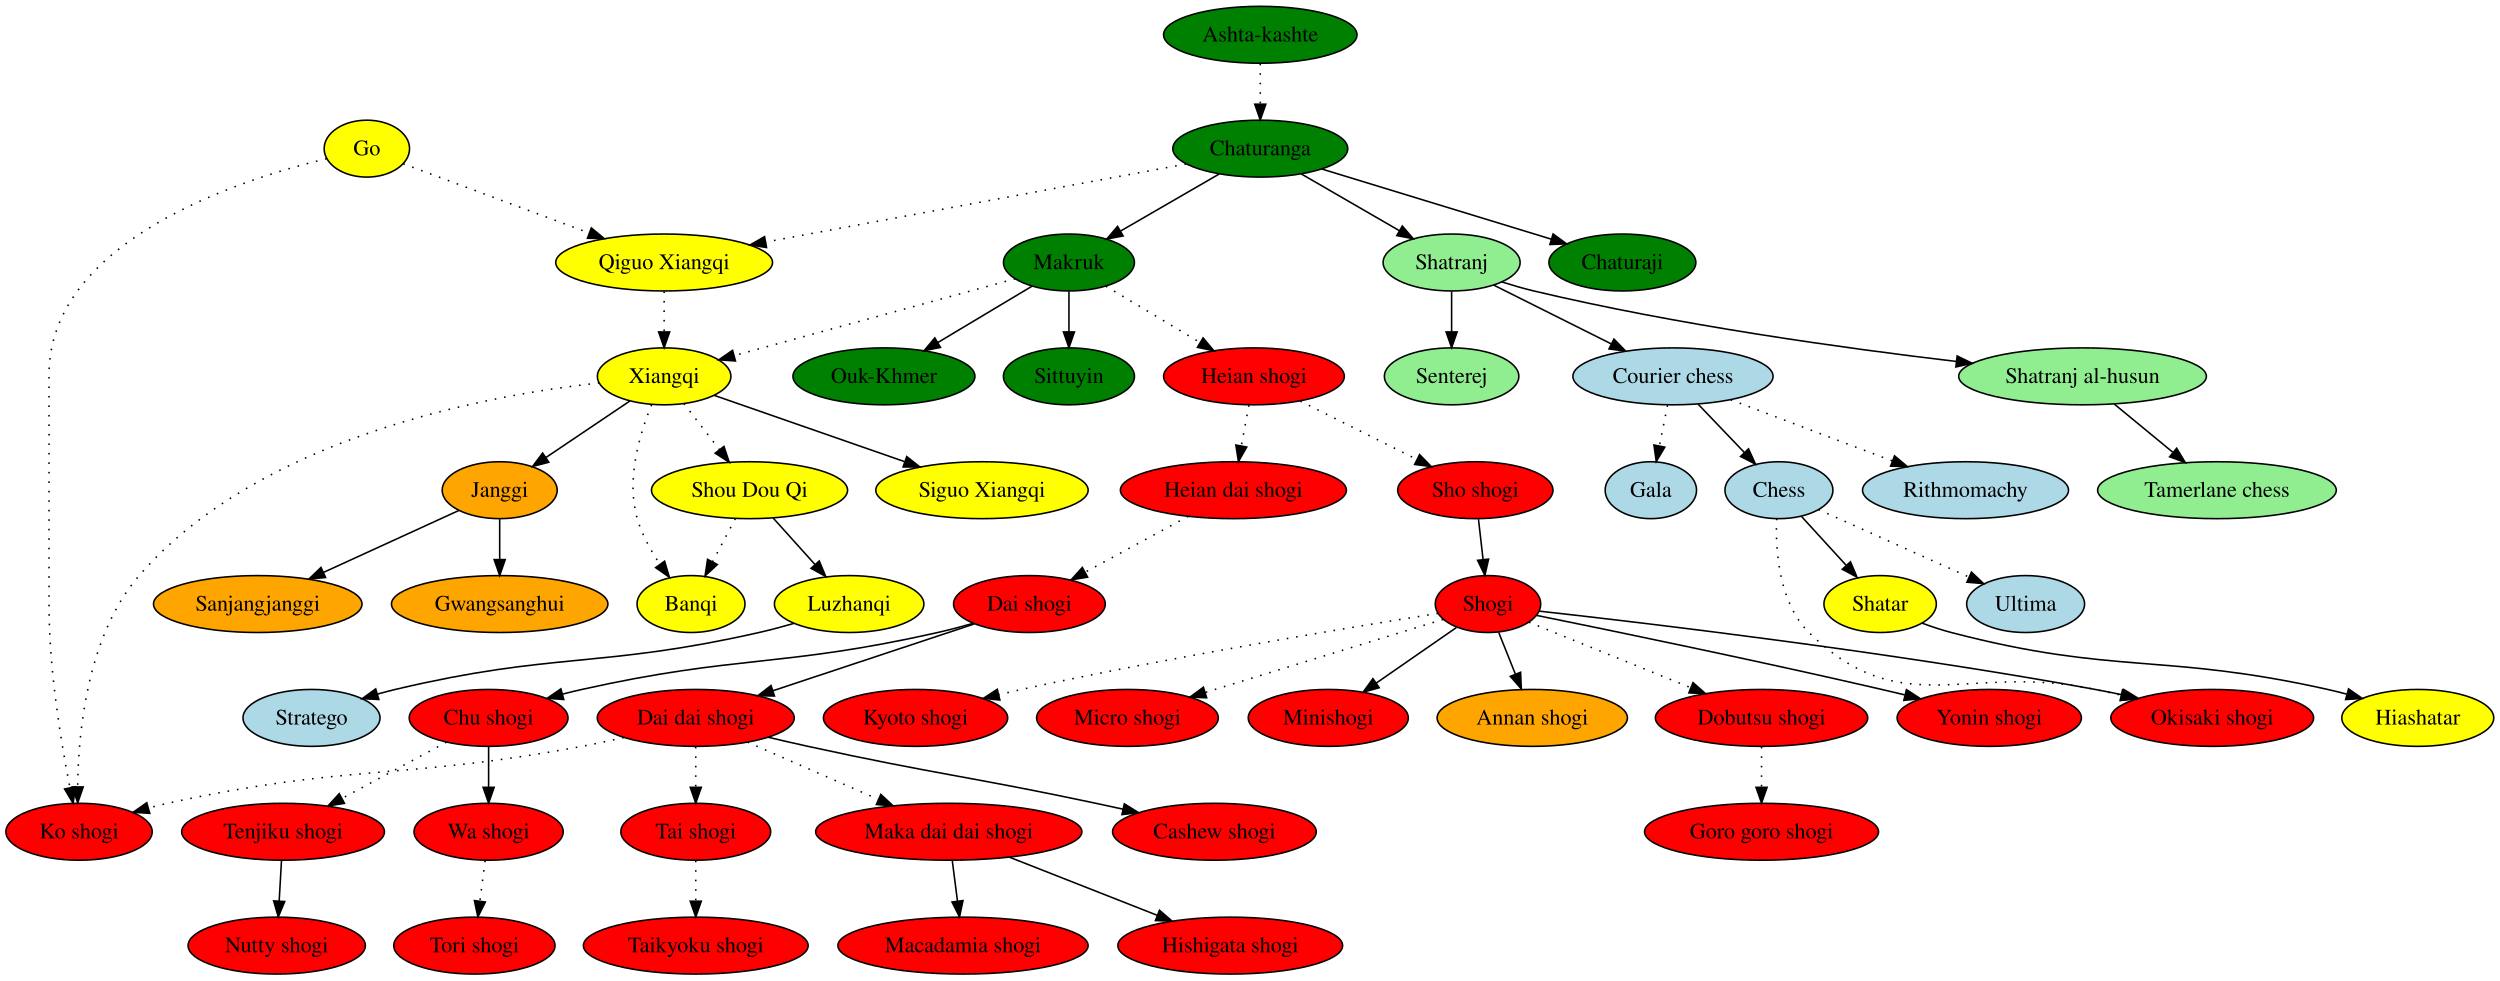
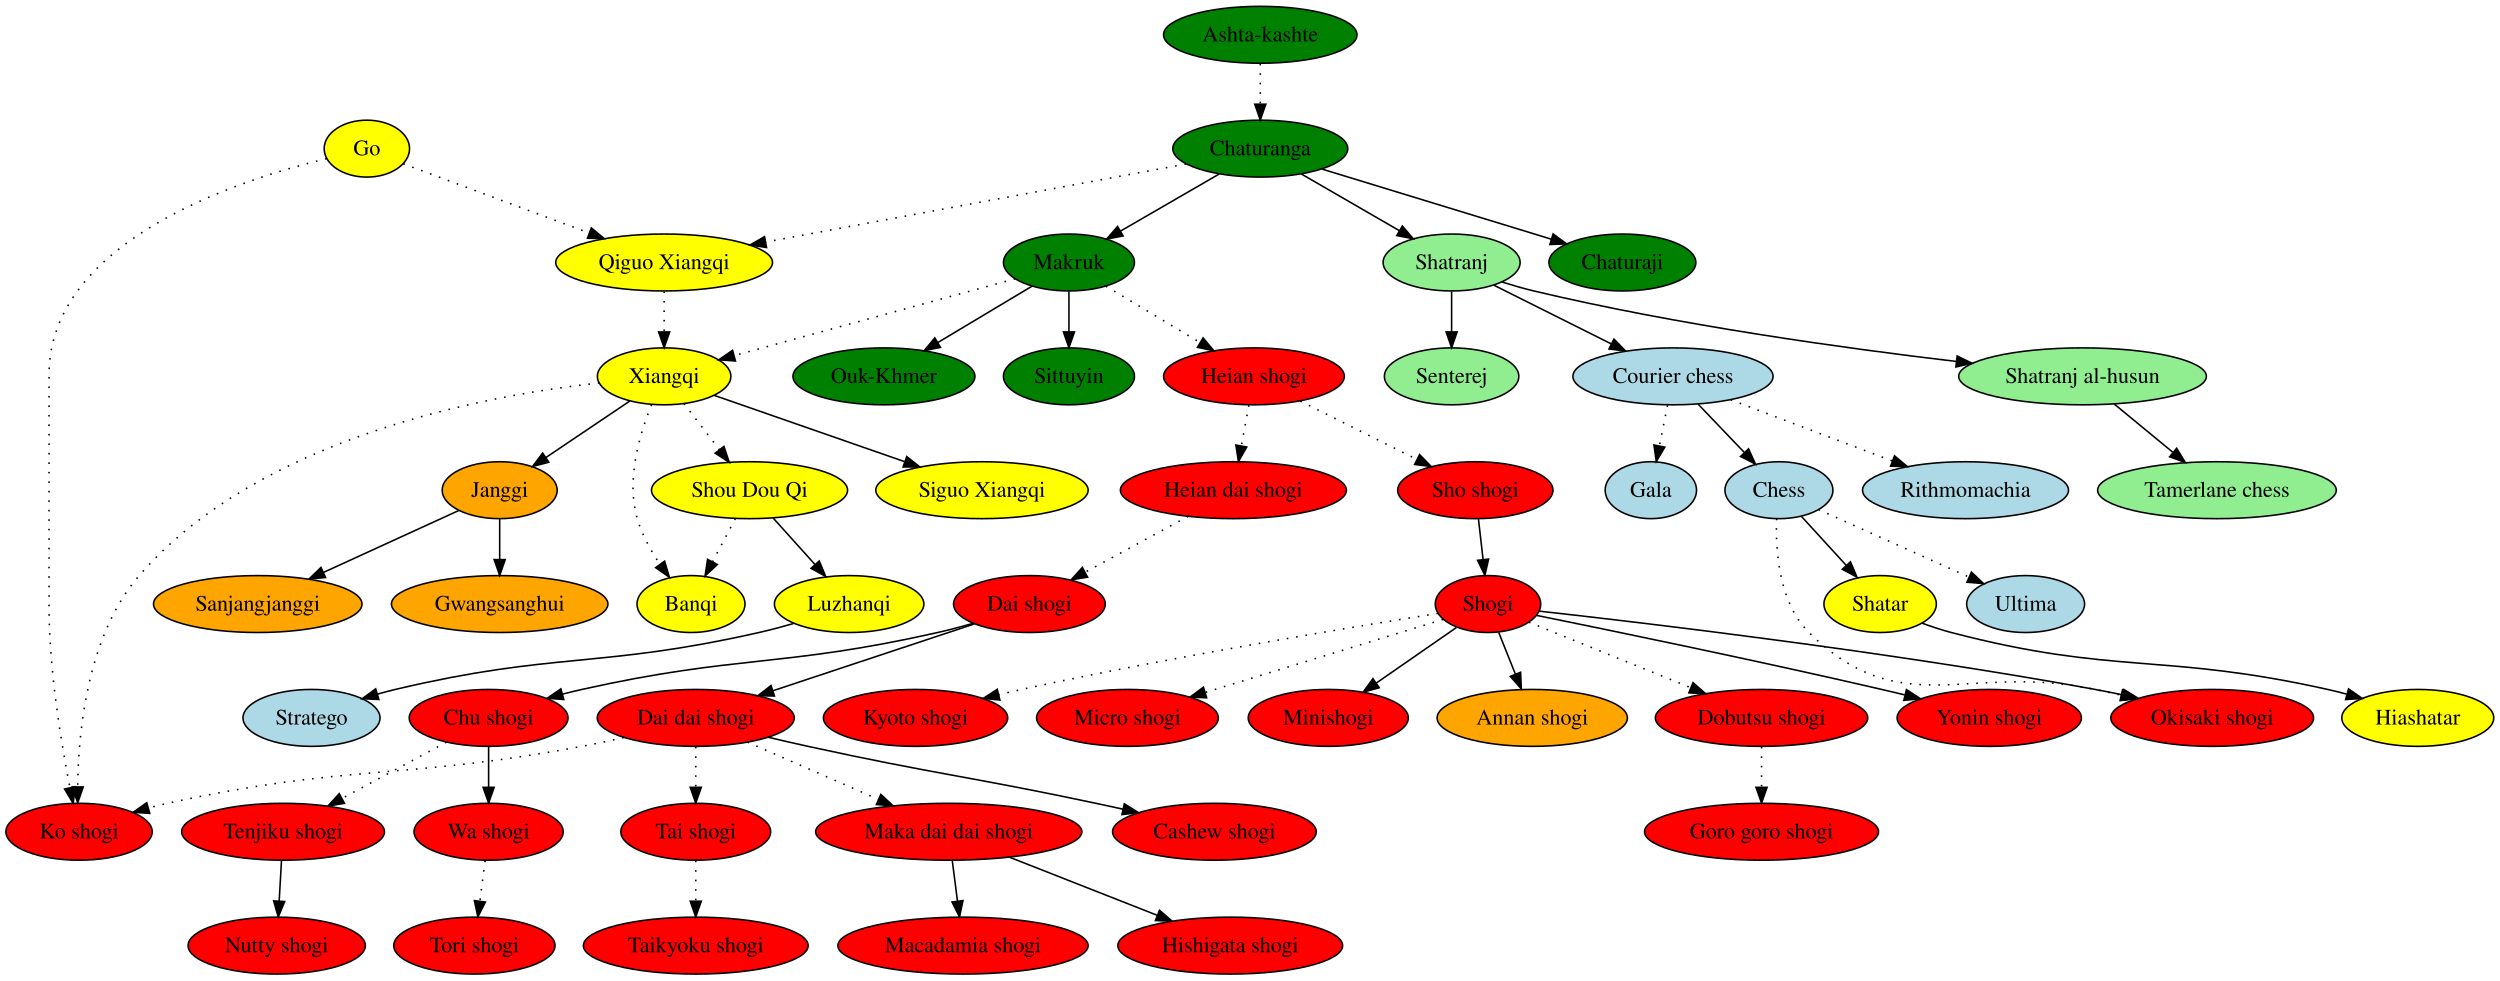
<svg xmlns="http://www.w3.org/2000/svg" xmlns:xlink="http://www.w3.org/1999/xlink" viewBox="0 0 1581 620" width="1581pt" height="620pt">
  <g class="graph" id="graph1" transform="scale(1) rotate(0) translate(4 616)">
    <polygon fill="white" stroke="white" points="-4,5 -4,-616 1578,-616 1578,5 -4,5" />
    <g class="node" id="node1">
      <ellipse fill="green" stroke="black" cx="793" cy="-594" rx="61.17" ry="18" />
      <text font-family="Times,serif" font-size="14" text-anchor="middle" x="793" y="-589.8">Ashta-kashte</text>
    </g>
    <g class="node" id="node2">
      <a xlink:href="chaturanga.htm">
        <ellipse fill="green" stroke="black" cx="793" cy="-522" rx="55.324" ry="18" />
        <text font-family="Times,serif" font-size="14" text-anchor="middle" x="793" y="-517.8">Chaturanga</text>
      </a>
    </g>
    <g class="edge" id="edge2">
      <path fill="none" stroke="black" stroke-dasharray="1,5" d="M 793 -575.697 C 793 -567.983 793 -558.712 793 -550.112" />
      <polygon fill="black" stroke="black" points="796.5,-550.104 793,-540.104 789.5,-550.104 796.5,-550.104" />
    </g>
    <g class="node" id="node3">
      <a xlink:href="makruk.htm">
        <ellipse fill="green" stroke="black" cx="672" cy="-450" rx="41.411" ry="18" />
        <text font-family="Times,serif" font-size="14" text-anchor="middle" x="672" y="-445.8">Makruk</text>
      </a>
    </g>
    <g class="edge" id="edge14">
      <path fill="none" stroke="black" d="M 767.042 -505.983 C 748.819 -495.44 724.306 -481.26 704.74 -469.94" />
      <polygon fill="black" stroke="black" points="706.269,-466.782 695.861,-464.804 702.764,-472.841 706.269,-466.782" />
    </g>
    <g class="node" id="node6">
      <ellipse fill="green" stroke="black" cx="1022" cy="-450" rx="46.46" ry="18" />
      <text font-family="Times,serif" font-size="14" text-anchor="middle" x="1022" y="-445.8">Chaturaji</text>
    </g>
    <g class="edge" id="edge4">
      <path fill="none" stroke="black" d="M 831.847 -509.125 C 872.013 -496.848 934.661 -477.697 976.968 -464.765" />
      <polygon fill="black" stroke="black" points="978.188,-468.052 986.728,-461.782 976.142,-461.358 978.188,-468.052" />
    </g>
    <g class="node" id="node7">
      <a xlink:href="shatranj.htm">
        <ellipse fill="lightgreen" stroke="black" cx="914" cy="-450" rx="43.327" ry="18" />
        <text font-family="Times,serif" font-size="14" text-anchor="middle" x="914" y="-445.8">Shatranj</text>
      </a>
    </g>
    <g class="edge" id="edge6">
      <path fill="none" stroke="black" d="M 818.958 -505.983 C 837.062 -495.51 861.372 -481.446 880.873 -470.164" />
      <polygon fill="black" stroke="black" points="882.83,-473.076 889.733,-465.039 879.325,-467.017 882.83,-473.076" />
    </g>
    <g class="node" id="node12">
      <a xlink:href="../xiangqi/qiquo-xiangqi.htm">
        <ellipse fill="yellow" stroke="black" cx="416" cy="-450" rx="68.552" ry="18" />
        <text font-family="Times,serif" font-size="14" text-anchor="middle" x="416" y="-445.8">Qiguo Xiangqi</text>
      </a>
    </g>
    <g class="edge" id="edge22">
      <path fill="none" stroke="black" stroke-dasharray="1,5" d="M 746.015 -512.276 C 678.954 -499.824 555.579 -476.917 480.155 -462.912" />
      <polygon fill="black" stroke="black" points="480.766,-459.466 470.296,-461.081 479.489,-466.348 480.766,-459.466" />
    </g>
    <g class="node" id="node4">
      <ellipse fill="green" stroke="black" cx="555" cy="-378" rx="57.539" ry="18" />
      <text font-family="Times,serif" font-size="14" text-anchor="middle" x="555" y="-373.8">Ouk-Khmer</text>
    </g>
    <g class="edge" id="edge16">
      <path fill="none" stroke="black" d="M 648.605 -435.003 C 631.564 -424.808 608.217 -410.839 589.104 -399.404" />
      <polygon fill="black" stroke="black" points="590.761,-396.317 580.383,-394.186 587.167,-402.324 590.761,-396.317" />
    </g>
    <g class="node" id="node5">
      <a xlink:href="sittuyin.htm">
        <ellipse fill="green" stroke="black" cx="672" cy="-378" rx="41.437" ry="18" />
        <text font-family="Times,serif" font-size="14" text-anchor="middle" x="672" y="-373.8">Sittuyin</text>
      </a>
    </g>
    <g class="edge" id="edge18">
      <path fill="none" stroke="black" d="M 672 -431.697 C 672 -423.983 672 -414.712 672 -406.112" />
      <polygon fill="black" stroke="black" points="675.5,-406.104 672,-396.104 668.5,-406.104 675.5,-406.104" />
    </g>
    <g class="node" id="node13">
      <a xlink:href="../xiangqi/xiangqi.htm">
        <ellipse fill="yellow" stroke="black" cx="416" cy="-378" rx="42.221" ry="18" />
        <text font-family="Times,serif" font-size="14" text-anchor="middle" x="416" y="-373.8">Xiangqi</text>
      </a>
    </g>
    <g class="edge" id="edge26">
      <path fill="none" stroke="black" stroke-dasharray="1,5" d="M 638.005 -439.705 C 592.229 -427.188 510.705 -404.896 460.21 -391.089" />
      <polygon fill="black" stroke="black" points="461.114,-387.707 450.545,-388.446 459.268,-394.46 461.114,-387.707" />
    </g>
    <g class="node" id="node21">
      <ellipse fill="red" stroke="black" cx="789" cy="-378" rx="57.149" ry="18" />
      <text font-family="Times,serif" font-size="14" text-anchor="middle" x="789" y="-373.8">Heian shogi</text>
    </g>
    <g class="edge" id="edge48">
      <path fill="none" stroke="black" stroke-dasharray="1,5" d="M 695.395 -435.003 C 712.436 -424.808 735.783 -410.839 754.896 -399.404" />
      <polygon fill="black" stroke="black" points="756.833,-402.324 763.617,-394.186 753.239,-396.317 756.833,-402.324" />
    </g>
    <g class="node" id="node8">
      <ellipse fill="lightgreen" stroke="black" cx="1313" cy="-378" rx="78.33" ry="18" />
      <text font-family="Times,serif" font-size="14" text-anchor="middle" x="1313" y="-373.8">Shatranj al-husun</text>
    </g>
    <g class="edge" id="edge8">
      <path fill="none" stroke="black" d="M 945.664 -437.733 C 952.324 -435.622 959.347 -433.584 966 -432 C 1056.41 -410.472 1162.24 -395.785 1233.04 -387.428" />
      <polygon fill="black" stroke="black" points="1233.7,-390.875 1243.22,-386.241 1232.89,-383.922 1233.7,-390.875" />
    </g>
    <g class="node" id="node10">
      <ellipse fill="lightgreen" stroke="black" cx="914" cy="-378" rx="42.513" ry="18" />
      <text font-family="Times,serif" font-size="14" text-anchor="middle" x="914" y="-373.8">Senterej</text>
    </g>
    <g class="edge" id="edge12">
      <path fill="none" stroke="black" d="M 914 -431.697 C 914 -423.983 914 -414.712 914 -406.112" />
      <polygon fill="black" stroke="black" points="917.5,-406.104 914,-396.104 910.5,-406.104 917.5,-406.104" />
    </g>
    <g class="node" id="node48">
      <a xlink:href="courier-chess-variant.htm">
        <ellipse fill="lightblue" stroke="black" cx="1054" cy="-378" rx="63.293" ry="18" />
        <text font-family="Times,serif" font-size="14" text-anchor="middle" x="1054" y="-373.8">Courier chess</text>
      </a>
    </g>
    <g class="edge" id="edge104">
      <path fill="none" stroke="black" d="M 940.662 -435.669 C 961.674 -425.163 991.274 -410.363 1014.96 -398.522" />
      <polygon fill="black" stroke="black" points="1016.66,-401.583 1024.04,-393.981 1013.53,-395.322 1016.66,-401.583" />
    </g>
    <g class="node" id="node9">
      <ellipse fill="lightgreen" stroke="black" cx="1398" cy="-306" rx="75.473" ry="18" />
      <text font-family="Times,serif" font-size="14" text-anchor="middle" x="1398" y="-301.8">Tamerlane chess</text>
    </g>
    <g class="edge" id="edge10">
      <path fill="none" stroke="black" d="M 1333.14 -360.411 C 1344.15 -351.345 1357.96 -339.974 1370 -330.057" />
      <polygon fill="black" stroke="black" points="1372.51,-332.529 1378,-323.47 1368.06,-327.125 1372.51,-332.529" />
    </g>
    <g class="node" id="node11">
      <ellipse fill="yellow" stroke="black" cx="228" cy="-522" rx="27" ry="18" />
      <text font-family="Times,serif" font-size="14" text-anchor="middle" x="228" y="-517.8">Go</text>
    </g>
    <g class="edge" id="edge20">
      <path fill="none" stroke="black" stroke-dasharray="1,5" d="M 251.052 -512.417 C 280.125 -501.592 330.843 -482.707 368.387 -468.728" />
      <polygon fill="black" stroke="black" points="369.961,-471.877 378.111,-465.108 367.518,-465.317 369.961,-471.877" />
    </g>
    <g class="node" id="node29">
      <a xlink:href="../shogi/ko-shogi-board.htm">
        <ellipse fill="red" stroke="black" cx="46" cy="-90" rx="46.263" ry="18" />
        <text font-family="Times,serif" font-size="14" text-anchor="middle" x="46" y="-85.8">Ko shogi</text>
      </a>
    </g>
    <g class="edge" id="edge90">
      <path fill="none" stroke="black" stroke-dasharray="1,5" d="M 202.543 -515.661 C 148.457 -502.668 27 -464.024 27 -379 C 27 -379 27 -379 27 -233 C 27 -192.64 34.634 -146.392 40.224 -117.936" />
      <polygon fill="black" stroke="black" points="43.692,-118.447 42.246,-107.951 36.831,-117.057 43.692,-118.447" />
    </g>
    <g class="edge" id="edge24">
      <path fill="none" stroke="black" stroke-dasharray="1,5" d="M 416 -431.697 C 416 -423.983 416 -414.712 416 -406.112" />
      <polygon fill="black" stroke="black" points="419.5,-406.104 416,-396.104 412.5,-406.104 419.5,-406.104" />
    </g>
    <g class="node" id="node14">
      <ellipse fill="yellow" stroke="black" cx="617" cy="-306" rx="67.148" ry="18" />
      <text font-family="Times,serif" font-size="14" text-anchor="middle" x="617" y="-301.8">Siguo Xiangqi</text>
    </g>
    <g class="edge" id="edge28">
      <path fill="none" stroke="black" d="M 447.849 -365.908 C 480.163 -354.655 530.615 -337.084 568.018 -324.058" />
      <polygon fill="black" stroke="black" points="569.418,-327.277 577.71,-320.683 567.115,-320.667 569.418,-327.277" />
    </g>
    <g class="node" id="node15">
      <a xlink:href="../breakthrough/jungle-board.htm">
        <ellipse fill="yellow" stroke="black" cx="470" cy="-306" rx="62.003" ry="18" />
        <text font-family="Times,serif" font-size="14" text-anchor="middle" x="470" y="-301.8">Shou Dou Qi</text>
      </a>
    </g>
    <g class="edge" id="edge30">
      <path fill="none" stroke="black" stroke-dasharray="1,5" d="M 428.524 -360.765 C 435.175 -352.143 443.49 -341.365 450.925 -331.727" />
      <polygon fill="black" stroke="black" points="453.832,-333.689 457.169,-323.633 448.289,-329.413 453.832,-333.689" />
    </g>
    <g class="node" id="node17">
      <ellipse fill="yellow" stroke="black" cx="433" cy="-234" rx="34.156" ry="18" />
      <text font-family="Times,serif" font-size="14" text-anchor="middle" x="433" y="-229.8">Banqi</text>
    </g>
    <g class="edge" id="edge32">
      <path fill="none" stroke="black" stroke-dasharray="1,5" d="M 408.043 -360.039 C 400.651 -341.959 391.786 -312.605 399 -288 C 401.967 -277.878 407.528 -267.858 413.305 -259.3" />
      <polygon fill="black" stroke="black" points="416.301,-261.128 419.304,-250.968 410.621,-257.038 416.301,-261.128" />
    </g>
    <g class="node" id="node18">
      <a xlink:href="../xiangqi/janggi-1.htm">
        <ellipse fill="orange" stroke="black" cx="312" cy="-306" rx="36.373" ry="18" />
        <text font-family="Times,serif" font-size="14" text-anchor="middle" x="312" y="-301.8">Janggi</text>
      </a>
    </g>
    <g class="edge" id="edge40">
      <path fill="none" stroke="black" d="M 394.451 -362.496 C 379.049 -352.129 358.144 -338.058 341.237 -326.679" />
      <polygon fill="black" stroke="black" points="343.062,-323.688 332.812,-321.008 339.153,-329.495 343.062,-323.688" />
    </g>
    <g class="edge" id="edge88">
      <path fill="none" stroke="black" stroke-dasharray="1,5" d="M 375.062 -373.844 C 304.472 -366.116 160.116 -339.865 84 -252 C 51.28 -214.23 45.484 -153.425 45.128 -118.348" />
      <polygon fill="black" stroke="black" points="48.627,-118.356 45.168,-108.342 41.628,-118.327 48.627,-118.356" />
    </g>
    <g class="node" id="node16">
      <ellipse fill="yellow" stroke="black" cx="533" cy="-234" rx="47.26" ry="18" />
      <text font-family="Times,serif" font-size="14" text-anchor="middle" x="533" y="-229.8">Luzhanqi</text>
    </g>
    <g class="edge" id="edge36">
      <path fill="none" stroke="black" d="M 484.93 -288.411 C 492.854 -279.606 502.735 -268.628 511.473 -258.919" />
      <polygon fill="black" stroke="black" points="514.089,-261.244 518.177,-251.47 508.886,-256.562 514.089,-261.244" />
    </g>
    <g class="edge" id="edge34">
      <path fill="none" stroke="black" stroke-dasharray="1,5" d="M 461.043 -288.055 C 456.726 -279.887 451.453 -269.912 446.65 -260.824" />
      <polygon fill="black" stroke="black" points="449.642,-258.994 441.874,-251.789 443.453,-262.266 449.642,-258.994" />
    </g>
    <g class="node" id="node47">
      <ellipse fill="lightblue" stroke="black" cx="193" cy="-162" rx="43.327" ry="18" />
      <text font-family="Times,serif" font-size="14" text-anchor="middle" x="193" y="-157.8">Stratego</text>
    </g>
    <g class="edge" id="edge38">
      <path fill="none" stroke="black" d="M 497.925 -221.733 C 490.72 -219.647 483.151 -217.618 476 -216 C 375.085 -193.163 346.675 -203.873 246 -180 C 242.354 -179.135 238.596 -178.143 234.844 -177.08" />
      <polygon fill="black" stroke="black" points="235.59,-173.65 225.007,-174.146 233.589,-180.358 235.59,-173.65" />
    </g>
    <g class="node" id="node19">
      <a xlink:href="../xiangqi/gwangsanghui.htm">
        <ellipse fill="orange" stroke="black" cx="312" cy="-234" rx="68.444" ry="18" />
        <text font-family="Times,serif" font-size="14" text-anchor="middle" x="312" y="-229.8">Gwangsanghui</text>
      </a>
    </g>
    <g class="edge" id="edge42">
      <path fill="none" stroke="black" d="M 312 -287.697 C 312 -279.983 312 -270.712 312 -262.112" />
      <polygon fill="black" stroke="black" points="315.5,-262.104 312,-252.104 308.5,-262.104 315.5,-262.104" />
    </g>
    <g class="node" id="node20">
      <ellipse fill="orange" stroke="black" cx="159" cy="-234" rx="65.931" ry="18" />
      <text font-family="Times,serif" font-size="14" text-anchor="middle" x="159" y="-229.8">Sanjangjanggi</text>
    </g>
    <g class="edge" id="edge44">
      <path fill="none" stroke="black" d="M 286.391 -293.284 C 263.029 -282.595 228.079 -266.605 200.693 -254.075" />
      <polygon fill="black" stroke="black" points="201.903,-250.78 191.353,-249.802 198.99,-257.145 201.903,-250.78" />
    </g>
    <g class="node" id="node22">
      <ellipse fill="red" stroke="black" cx="776" cy="-306" rx="71.468" ry="18" />
      <text font-family="Times,serif" font-size="14" text-anchor="middle" x="776" y="-301.8">Heian dai shogi</text>
    </g>
    <g class="edge" id="edge50">
      <path fill="none" stroke="black" stroke-dasharray="1,5" d="M 785.787 -359.697 C 784.354 -351.983 782.632 -342.712 781.035 -334.112" />
      <polygon fill="black" stroke="black" points="784.444,-333.297 779.177,-324.104 777.561,-334.575 784.444,-333.297" />
    </g>
    <g class="node" id="node23">
      <ellipse fill="red" stroke="black" cx="929" cy="-306" rx="49.102" ry="18" />
      <text font-family="Times,serif" font-size="14" text-anchor="middle" x="929" y="-301.8">Sho shogi</text>
    </g>
    <g class="edge" id="edge52">
      <path fill="none" stroke="black" stroke-dasharray="1,5" d="M 818.349 -362.326 C 839.772 -351.614 868.969 -337.015 891.992 -325.504" />
      <polygon fill="black" stroke="black" points="893.742,-328.542 901.121,-320.94 890.611,-322.281 893.742,-328.542" />
    </g>
    <g class="node" id="node24">
      <ellipse fill="red" stroke="black" cx="647" cy="-234" rx="47.977" ry="18" />
      <text font-family="Times,serif" font-size="14" text-anchor="middle" x="647" y="-229.8">Dai shogi</text>
    </g>
    <g class="edge" id="edge54">
      <path fill="none" stroke="black" stroke-dasharray="1,5" d="M 747.371 -289.465 C 728.189 -279.056 702.8 -265.279 682.358 -254.186" />
      <polygon fill="black" stroke="black" points="683.812,-250.993 673.353,-249.3 680.473,-257.146 683.812,-250.993" />
    </g>
    <g class="node" id="node38">
      <a xlink:href="../shogi/shogi.htm">
        <ellipse fill="red" stroke="black" cx="937" cy="-234" rx="33.36" ry="18" />
        <text font-family="Times,serif" font-size="14" text-anchor="middle" x="937" y="-229.8">Shogi</text>
      </a>
    </g>
    <g class="edge" id="edge46">
      <path fill="none" stroke="black" d="M 930.978 -287.697 C 931.859 -279.983 932.919 -270.712 933.901 -262.112" />
      <polygon fill="black" stroke="black" points="937.387,-262.437 935.045,-252.104 930.432,-261.642 937.387,-262.437" />
    </g>
    <g class="node" id="node25">
      <ellipse fill="red" stroke="black" cx="305" cy="-162" rx="50.209" ry="18" />
      <text font-family="Times,serif" font-size="14" text-anchor="middle" x="305" y="-157.8">Chu shogi</text>
    </g>
    <g class="edge" id="edge56">
      <path fill="none" stroke="black" d="M 611.295 -221.766 C 603.965 -219.677 596.267 -217.64 589 -216 C 490.211 -193.713 462.84 -202.061 364 -180 C 359.962 -179.099 355.792 -178.08 351.624 -177" />
      <polygon fill="black" stroke="black" points="352.527,-173.619 341.961,-174.396 350.705,-180.378 352.527,-173.619" />
    </g>
    <g class="node" id="node28">
      <ellipse fill="red" stroke="black" cx="436" cy="-162" rx="62.295" ry="18" />
      <text font-family="Times,serif" font-size="14" text-anchor="middle" x="436" y="-157.8">Dai dai shogi</text>
    </g>
    <g class="edge" id="edge58">
      <path fill="none" stroke="black" d="M 612.158 -221.441 C 577.412 -209.914 523.742 -192.109 484.771 -179.18" />
      <polygon fill="black" stroke="black" points="485.794,-175.832 475.201,-176.005 483.59,-182.476 485.794,-175.832" />
    </g>
    <g class="node" id="node26">
      <ellipse fill="red" stroke="black" cx="305" cy="-90" rx="47.169" ry="18" />
      <text font-family="Times,serif" font-size="14" text-anchor="middle" x="305" y="-85.8">Wa shogi</text>
    </g>
    <g class="edge" id="edge76">
      <path fill="none" stroke="black" d="M 305 -143.697 C 305 -135.983 305 -126.712 305 -118.112" />
      <polygon fill="black" stroke="black" points="308.5,-118.104 305,-108.104 301.5,-118.104 308.5,-118.104" />
    </g>
    <g class="node" id="node36">
      <a xlink:href="../shogi/tenjiku-shogi.htm">
        <ellipse fill="red" stroke="black" cx="175" cy="-90" rx="64.122" ry="18" />
        <text font-family="Times,serif" font-size="14" text-anchor="middle" x="175" y="-85.8">Tenjiku shogi</text>
      </a>
    </g>
    <g class="edge" id="edge60">
      <path fill="none" stroke="black" stroke-dasharray="1,5" d="M 278.379 -146.666 C 259.355 -136.422 233.497 -122.498 212.402 -111.139" />
      <polygon fill="black" stroke="black" points="213.851,-107.945 203.387,-106.285 210.533,-114.108 213.851,-107.945" />
    </g>
    <g class="node" id="node27">
      <ellipse fill="red" stroke="black" cx="296" cy="-18" rx="51.003" ry="18" />
      <text font-family="Times,serif" font-size="14" text-anchor="middle" x="296" y="-13.8">Tori shogi</text>
    </g>
    <g class="edge" id="edge78">
      <path fill="none" stroke="black" stroke-dasharray="1,5" d="M 302.775 -71.697 C 301.783 -63.983 300.592 -54.712 299.486 -46.112" />
      <polygon fill="black" stroke="black" points="302.946,-45.576 298.199,-36.104 296.003,-46.469 302.946,-45.576" />
    </g>
    <g class="edge" id="edge86">
      <path fill="none" stroke="black" stroke-dasharray="1,5" d="M 390.433 -149.549 C 381.691 -147.549 372.586 -145.6 364 -144 C 248.45 -122.471 216.816 -133.15 102 -108 C 98.092 -107.144 94.061 -106.149 90.038 -105.078" />
      <polygon fill="black" stroke="black" points="90.701,-101.629 80.128,-102.296 88.81,-108.369 90.701,-101.629" />
    </g>
    <g class="node" id="node30">
      <ellipse fill="red" stroke="black" cx="764" cy="-90" rx="64.417" ry="18" />
      <text font-family="Times,serif" font-size="14" text-anchor="middle" x="764" y="-85.8">Cashew shogi</text>
    </g>
    <g class="edge" id="edge68">
      <path fill="none" stroke="black" d="M 481.771 -149.759 C 490.15 -147.781 498.827 -145.786 507 -144 C 587.555 -126.396 608.34 -125.115 689 -108 C 694.606 -106.811 700.44 -105.542 706.269 -104.254" />
      <polygon fill="black" stroke="black" points="707.031,-107.67 716.031,-102.08 705.509,-100.838 707.031,-107.67" />
    </g>
    <g class="node" id="node31">
      <ellipse fill="red" stroke="black" cx="436" cy="-90" rx="47.368" ry="18" />
      <text font-family="Times,serif" font-size="14" text-anchor="middle" x="436" y="-85.8">Tai shogi</text>
    </g>
    <g class="edge" id="edge72">
      <path fill="none" stroke="black" stroke-dasharray="1,5" d="M 436 -143.697 C 436 -135.983 436 -126.712 436 -118.112" />
      <polygon fill="black" stroke="black" points="439.5,-118.104 436,-108.104 432.5,-118.104 439.5,-118.104" />
    </g>
    <g class="node" id="node33">
      <ellipse fill="red" stroke="black" cx="596" cy="-90" rx="84.183" ry="18" />
      <text font-family="Times,serif" font-size="14" text-anchor="middle" x="596" y="-85.8">Maka dai dai shogi</text>
    </g>
    <g class="edge" id="edge62">
      <path fill="none" stroke="black" stroke-dasharray="1,5" d="M 468.764 -146.666 C 492.622 -136.228 525.212 -121.97 551.436 -110.497" />
      <polygon fill="black" stroke="black" points="553.023,-113.623 560.781,-106.408 550.217,-107.21 553.023,-113.623" />
    </g>
    <g class="node" id="node32">
      <ellipse fill="red" stroke="black" cx="436" cy="-18" rx="71.082" ry="18" />
      <text font-family="Times,serif" font-size="14" text-anchor="middle" x="436" y="-13.8">Taikyoku shogi</text>
    </g>
    <g class="edge" id="edge74">
      <path fill="none" stroke="black" stroke-dasharray="1,5" d="M 436 -71.697 C 436 -63.983 436 -54.712 436 -46.112" />
      <polygon fill="black" stroke="black" points="439.5,-46.104 436,-36.104 432.5,-46.104 439.5,-46.104" />
    </g>
    <g class="node" id="node34">
      <ellipse fill="red" stroke="black" cx="774" cy="-18" rx="71.076" ry="18" />
      <text font-family="Times,serif" font-size="14" text-anchor="middle" x="774" y="-13.8">Hishigata shogi</text>
    </g>
    <g class="edge" id="edge64">
      <path fill="none" stroke="black" d="M 634.623 -73.811 C 661.999 -63.045 698.856 -48.551 727.792 -37.172" />
      <polygon fill="black" stroke="black" points="729.252,-40.359 737.277,-33.442 726.69,-33.844 729.252,-40.359" />
    </g>
    <g class="node" id="node35">
      <ellipse fill="red" stroke="black" cx="605" cy="-18" rx="79.126" ry="18" />
      <text font-family="Times,serif" font-size="14" text-anchor="middle" x="605" y="-13.8">Macadamia shogi</text>
    </g>
    <g class="edge" id="edge70">
      <path fill="none" stroke="black" d="M 598.225 -71.697 C 599.217 -63.983 600.408 -54.712 601.514 -46.112" />
      <polygon fill="black" stroke="black" points="604.997,-46.469 602.801,-36.104 598.054,-45.576 604.997,-46.469" />
    </g>
    <g class="node" id="node37">
      <ellipse fill="red" stroke="black" cx="171" cy="-18" rx="56.057" ry="18" />
      <text font-family="Times,serif" font-size="14" text-anchor="middle" x="171" y="-13.8">Nutty shogi</text>
    </g>
    <g class="edge" id="edge66">
      <path fill="none" stroke="black" d="M 174.011 -71.697 C 173.57 -63.983 173.041 -54.712 172.549 -46.112" />
      <polygon fill="black" stroke="black" points="176.042,-45.888 171.977,-36.104 169.054,-46.288 176.042,-45.888" />
    </g>
    <g class="node" id="node39">
      <a xlink:href="../shogi/yonin-shogi.htm">
        <ellipse fill="red" stroke="black" cx="1254" cy="-162" rx="58.274" ry="18" />
        <text font-family="Times,serif" font-size="14" text-anchor="middle" x="1254" y="-157.8">Yonin shogi</text>
      </a>
    </g>
    <g class="edge" id="edge84">
      <path fill="none" stroke="black" d="M 967.744 -226.82 C 1014.84 -217.27 1107.63 -198.131 1186 -180 C 1190.72 -178.909 1195.61 -177.746 1200.51 -176.561" />
      <polygon fill="black" stroke="black" points="1201.64,-179.887 1210.52,-174.111 1199.98,-173.088 1201.64,-179.887" />
    </g>
    <g class="node" id="node40">
      <a xlink:href="../shogi/kyoto-shogi.htm">
        <ellipse fill="red" stroke="black" cx="575" cy="-162" rx="58.274" ry="18" />
        <text font-family="Times,serif" font-size="14" text-anchor="middle" x="575" y="-157.8">Kyoto shogi</text>
      </a>
    </g>
    <g class="edge" id="edge92">
      <path fill="none" stroke="black" stroke-dasharray="1,5" d="M 905.421 -228.079 C 851.282 -219.475 737.359 -200.637 642 -180 C 637.334 -178.99 632.5 -177.884 627.664 -176.735" />
      <polygon fill="black" stroke="black" points="628.328,-173.295 617.784,-174.335 626.676,-180.097 628.328,-173.295" />
    </g>
    <g class="node" id="node41">
      <a xlink:href="../shogi/micro-shogi.htm">
        <ellipse fill="red" stroke="black" cx="709" cy="-162" rx="57.46" ry="18" />
        <text font-family="Times,serif" font-size="14" text-anchor="middle" x="709" y="-157.8">Micro shogi</text>
      </a>
    </g>
    <g class="edge" id="edge94">
      <path fill="none" stroke="black" stroke-dasharray="1,5" d="M 908.585 -224.276 C 870.994 -212.735 804.147 -192.212 758.25 -178.121" />
      <polygon fill="black" stroke="black" points="759.092,-174.718 748.505,-175.129 757.037,-181.41 759.092,-174.718" />
    </g>
    <g class="node" id="node42">
      <a xlink:href="../shogi/mini-shogi.htm">
        <ellipse fill="red" stroke="black" cx="836" cy="-162" rx="50.611" ry="18" />
        <text font-family="Times,serif" font-size="14" text-anchor="middle" x="836" y="-157.8">Minishogi</text>
      </a>
    </g>
    <g class="edge" id="edge96">
      <path fill="none" stroke="black" d="M 917.046 -219.17 C 902.555 -209.127 882.689 -195.359 866.253 -183.967" />
      <polygon fill="black" stroke="black" points="868.229,-181.079 858.017,-178.259 864.242,-186.832 868.229,-181.079" />
    </g>
    <g class="node" id="node43">
      <a xlink:href="../shogi/annan-shogi.htm">
        <ellipse fill="orange" stroke="black" cx="965" cy="-162" rx="60.178" ry="18" />
        <text font-family="Times,serif" font-size="14" text-anchor="middle" x="965" y="-157.8">Annan shogi</text>
      </a>
    </g>
    <g class="edge" id="edge98">
      <path fill="none" stroke="black" d="M 943.778 -216.055 C 946.93 -208.176 950.753 -198.617 954.282 -189.794" />
      <polygon fill="black" stroke="black" points="957.626,-190.86 958.09,-180.275 951.126,-188.26 957.626,-190.86" />
    </g>
    <g class="node" id="node44">
      <a xlink:href="../breakthrough/doubutsu-shogi.htm">
        <ellipse fill="red" stroke="black" cx="1110" cy="-162" rx="67.15" ry="18" />
        <text font-family="Times,serif" font-size="14" text-anchor="middle" x="1110" y="-157.8">Dobutsu shogi</text>
      </a>
    </g>
    <g class="edge" id="edge80">
      <path fill="none" stroke="black" stroke-dasharray="1,5" d="M 962.9 -222.52 C 989.924 -211.586 1032.81 -194.234 1065.32 -181.081" />
      <polygon fill="black" stroke="black" points="1066.66,-184.314 1074.61,-177.318 1064.03,-177.825 1066.66,-184.314" />
    </g>
    <g class="node" id="node46">
      <ellipse fill="red" stroke="black" cx="1395" cy="-162" rx="64.12" ry="18" />
      <text font-family="Times,serif" font-size="14" text-anchor="middle" x="1395" y="-157.8">Okisaki shogi</text>
    </g>
    <g class="edge" id="edge100">
      <path fill="none" stroke="black" d="M 969.266 -229.526 C 1035.49 -222.18 1191.43 -203.777 1321 -180 C 1326.65 -178.964 1332.52 -177.788 1338.37 -176.55" />
      <polygon fill="black" stroke="black" points="1339.13,-179.966 1348.15,-174.421 1337.64,-173.126 1339.13,-179.966" />
    </g>
    <g class="node" id="node45">
      <a xlink:href="../shogi/gorogoro-shogi.htm">
        <ellipse fill="red" stroke="black" cx="1110" cy="-90" rx="74" ry="18" />
        <text font-family="Times,serif" font-size="14" text-anchor="middle" x="1110" y="-85.8">Goro goro shogi</text>
      </a>
    </g>
    <g class="edge" id="edge82">
      <path fill="none" stroke="black" stroke-dasharray="1,5" d="M 1110 -143.697 C 1110 -135.983 1110 -126.712 1110 -118.112" />
      <polygon fill="black" stroke="black" points="1113.5,-118.104 1110,-108.104 1106.5,-118.104 1113.5,-118.104" />
    </g>
    <g class="node" id="node49">
-       <ellipse fill="lightblue" stroke="black" cx="1239" cy="-306" rx="65.136" ry="18" />
-       <text font-family="Times,serif" font-size="14" text-anchor="middle" x="1239" y="-301.8">Rithmomachy</text>
+       <a xlink:href="../elimination/rithmomachia.htm">
+         <ellipse fill="lightblue" stroke="black" cx="1239" cy="-306" rx="65.136" ry="18" />
+         <text font-family="Times,serif" font-size="14" text-anchor="middle" x="1239" y="-301.8">Rithmomachia</text>
+       </a>
    </g>
    <g class="edge" id="edge110">
      <path fill="none" stroke="black" stroke-dasharray="1,5" d="M 1090.55 -363.17 C 1119.85 -352.085 1161.14 -336.461 1192.74 -324.504" />
      <polygon fill="black" stroke="black" points="1194.1,-327.733 1202.21,-320.921 1191.62,-321.186 1194.1,-327.733" />
    </g>
    <g class="node" id="node50">
      <a xlink:href="../control/gala.htm">
        <ellipse fill="lightblue" stroke="black" cx="1040" cy="-306" rx="28.9" ry="18" />
        <text font-family="Times,serif" font-size="14" text-anchor="middle" x="1040" y="-301.8">Gala</text>
      </a>
    </g>
    <g class="edge" id="edge106">
      <path fill="none" stroke="black" stroke-dasharray="1,5" d="M 1050.54 -359.697 C 1049 -351.983 1047.14 -342.712 1045.42 -334.112" />
      <polygon fill="black" stroke="black" points="1048.81,-333.224 1043.42,-324.104 1041.95,-334.597 1048.81,-333.224" />
    </g>
    <g class="node" id="node51">
      <a xlink:href="chess.htm">
        <ellipse fill="lightblue" stroke="black" cx="1121" cy="-306" rx="34.155" ry="18" />
        <text font-family="Times,serif" font-size="14" text-anchor="middle" x="1121" y="-301.8">Chess</text>
      </a>
    </g>
    <g class="edge" id="edge108">
      <path fill="none" stroke="black" d="M 1069.88 -360.411 C 1078.64 -351.261 1089.64 -339.765 1099.19 -329.784" />
      <polygon fill="black" stroke="black" points="1101.77,-332.155 1106.15,-322.511 1096.71,-327.315 1101.77,-332.155" />
    </g>
    <g class="edge" id="edge102">
      <path fill="none" stroke="black" stroke-dasharray="1,5" d="M 1119.52 -288.001 C 1118.77 -267.918 1120.88 -234.859 1140 -216 C 1198.4 -158.41 1240.8 -197.184 1321 -180 C 1326.32 -178.861 1331.84 -177.647 1337.37 -176.413" />
      <polygon fill="black" stroke="black" points="1338.29,-179.793 1347.28,-174.181 1336.75,-172.964 1338.29,-179.793" />
    </g>
    <g class="node" id="node52">
      <ellipse fill="yellow" stroke="black" cx="1185" cy="-234" rx="35.557" ry="18" />
      <text font-family="Times,serif" font-size="14" text-anchor="middle" x="1185" y="-229.8">Shatar</text>
    </g>
    <g class="edge" id="edge112">
      <path fill="none" stroke="black" d="M 1135.2 -289.465 C 1143.54 -280.349 1154.23 -268.651 1163.57 -258.434" />
      <polygon fill="black" stroke="black" points="1166.23,-260.719 1170.39,-250.977 1161.06,-255.996 1166.23,-260.719" />
    </g>
    <g class="node" id="node54">
      <a xlink:href="../custodian/ultima.htm">
        <ellipse fill="lightblue" stroke="black" cx="1277" cy="-234" rx="37.289" ry="18" />
        <text font-family="Times,serif" font-size="14" text-anchor="middle" x="1277" y="-229.8">Ultima</text>
      </a>
    </g>
    <g class="edge" id="edge116">
      <path fill="none" stroke="black" stroke-dasharray="1,5" d="M 1146.06 -293.753 C 1171.75 -282.226 1211.95 -264.189 1241.03 -251.139" />
      <polygon fill="black" stroke="black" points="1242.74,-254.209 1250.43,-246.922 1239.88,-247.822 1242.74,-254.209" />
    </g>
    <g class="node" id="node53">
      <a xlink:href="hiashatar-board.htm">
        <ellipse fill="yellow" stroke="black" cx="1525" cy="-162" rx="48.051" ry="18" />
        <text font-family="Times,serif" font-size="14" text-anchor="middle" x="1525" y="-157.8">Hiashatar</text>
      </a>
    </g>
    <g class="edge" id="edge114">
      <path fill="none" stroke="black" d="M 1211.35 -221.986 C 1217.4 -219.755 1223.86 -217.605 1230 -216 C 1333.5 -188.946 1363.6 -203.345 1468 -180 C 1471.91 -179.125 1475.95 -178.124 1479.98 -177.056" />
      <polygon fill="black" stroke="black" points="1481.23,-180.343 1489.93,-174.296 1479.36,-173.598 1481.23,-180.343" />
    </g>
  </g>
</svg>
